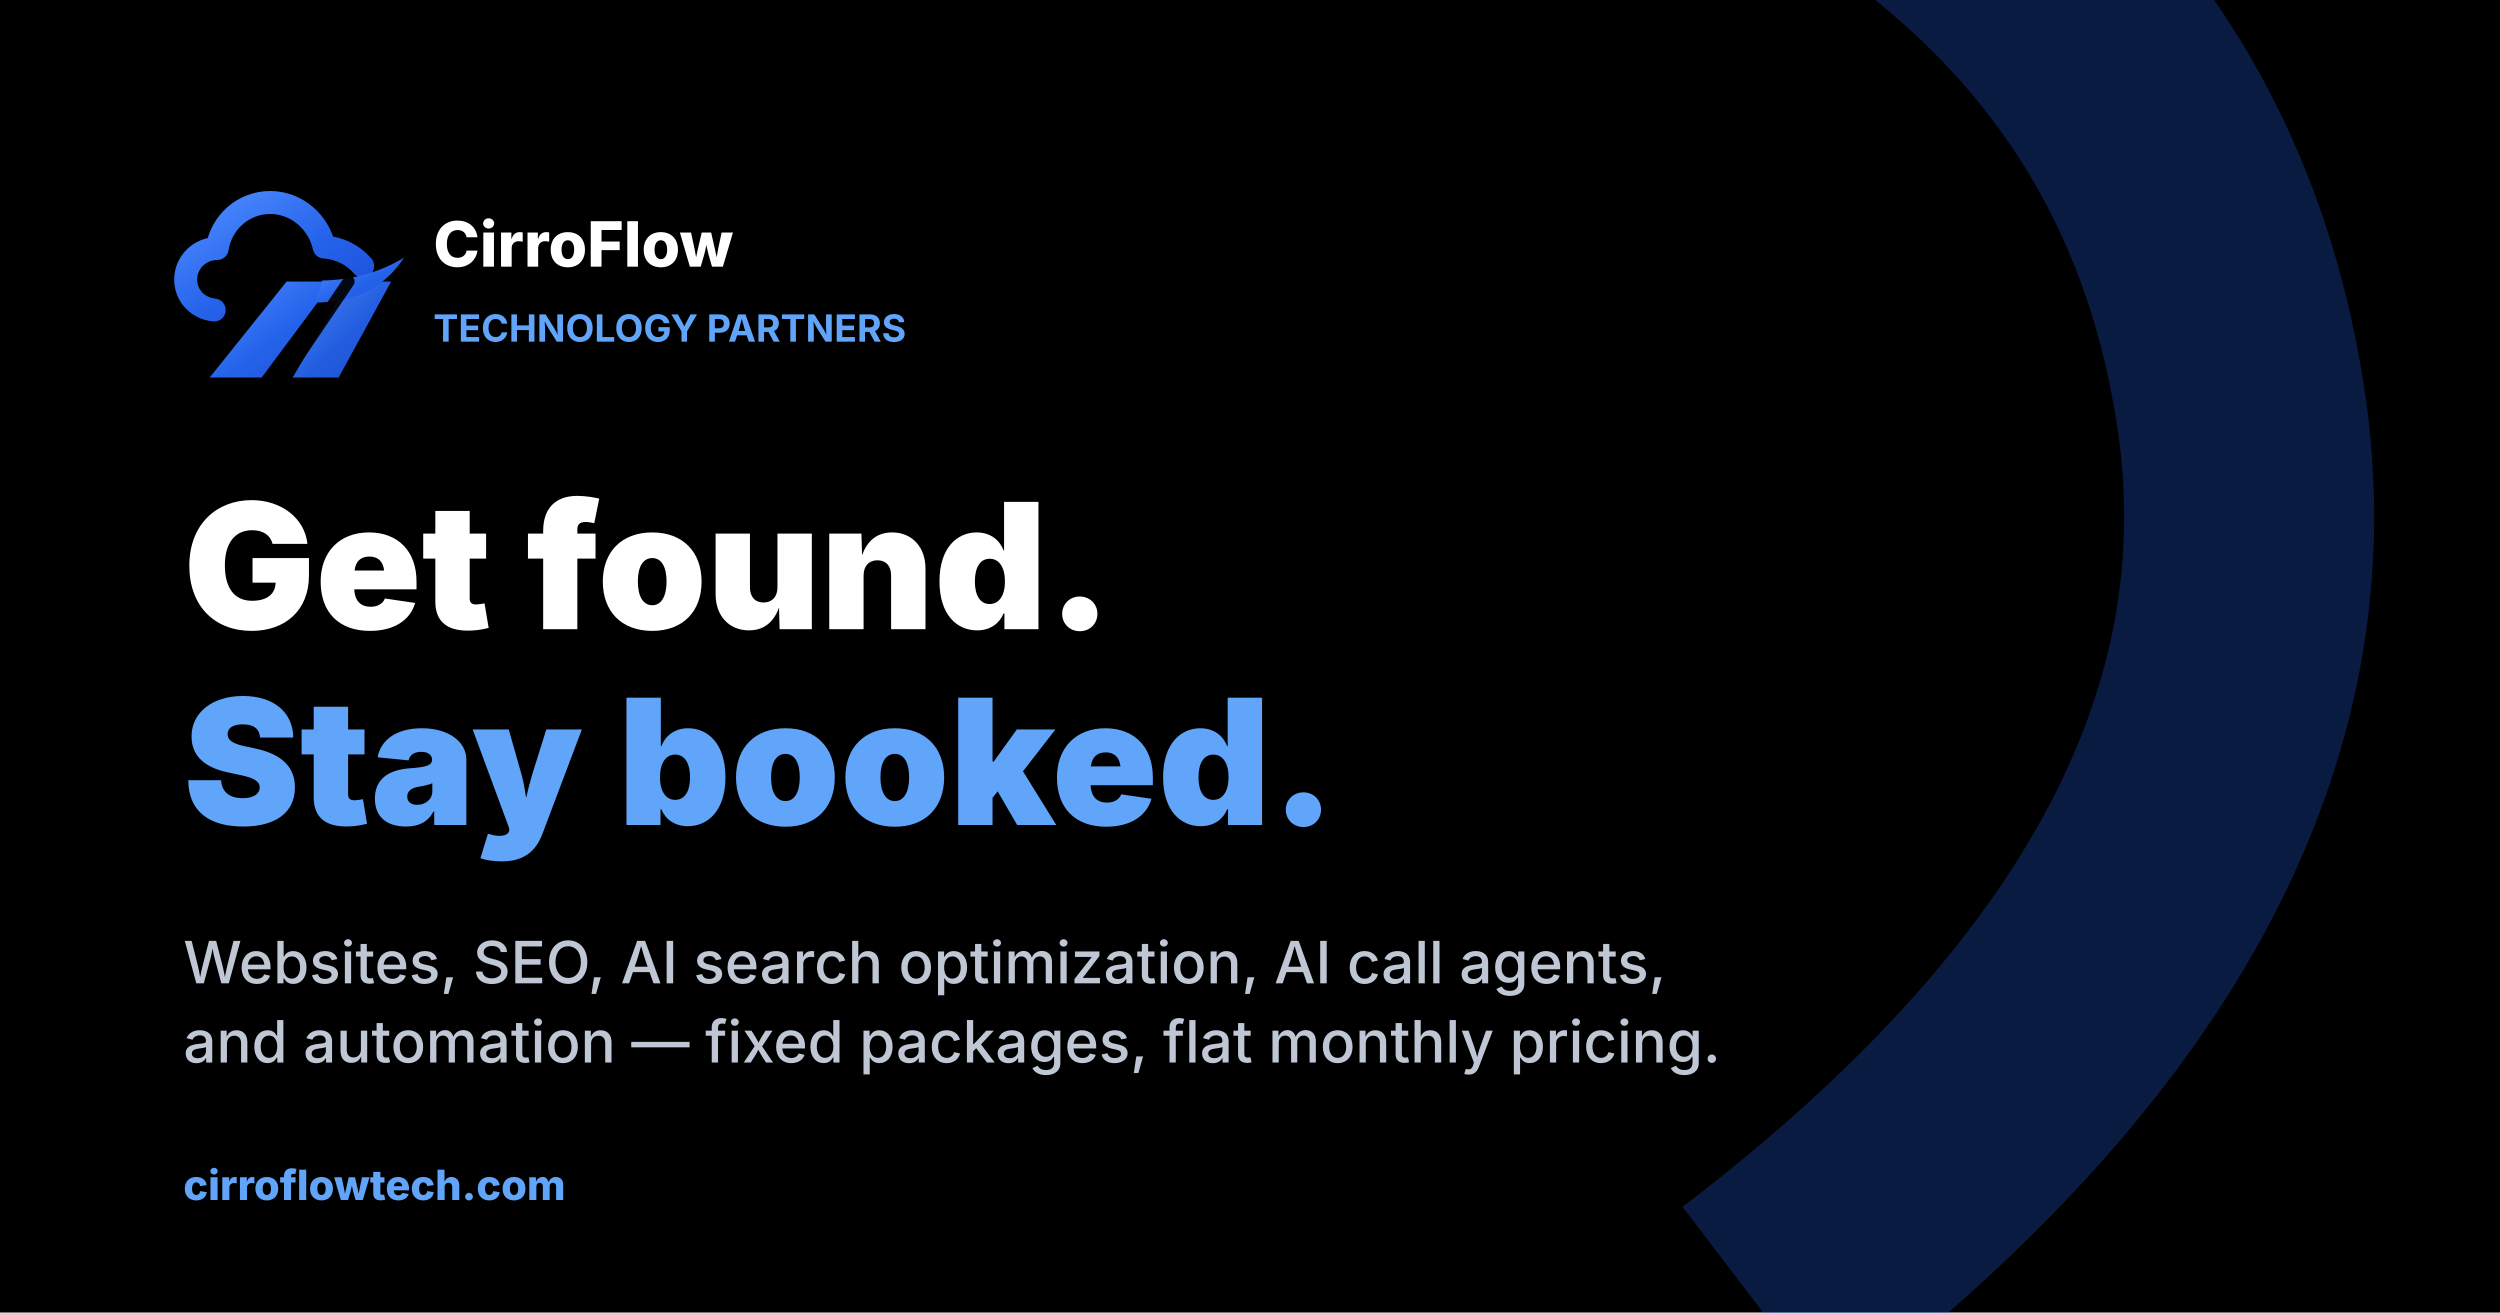
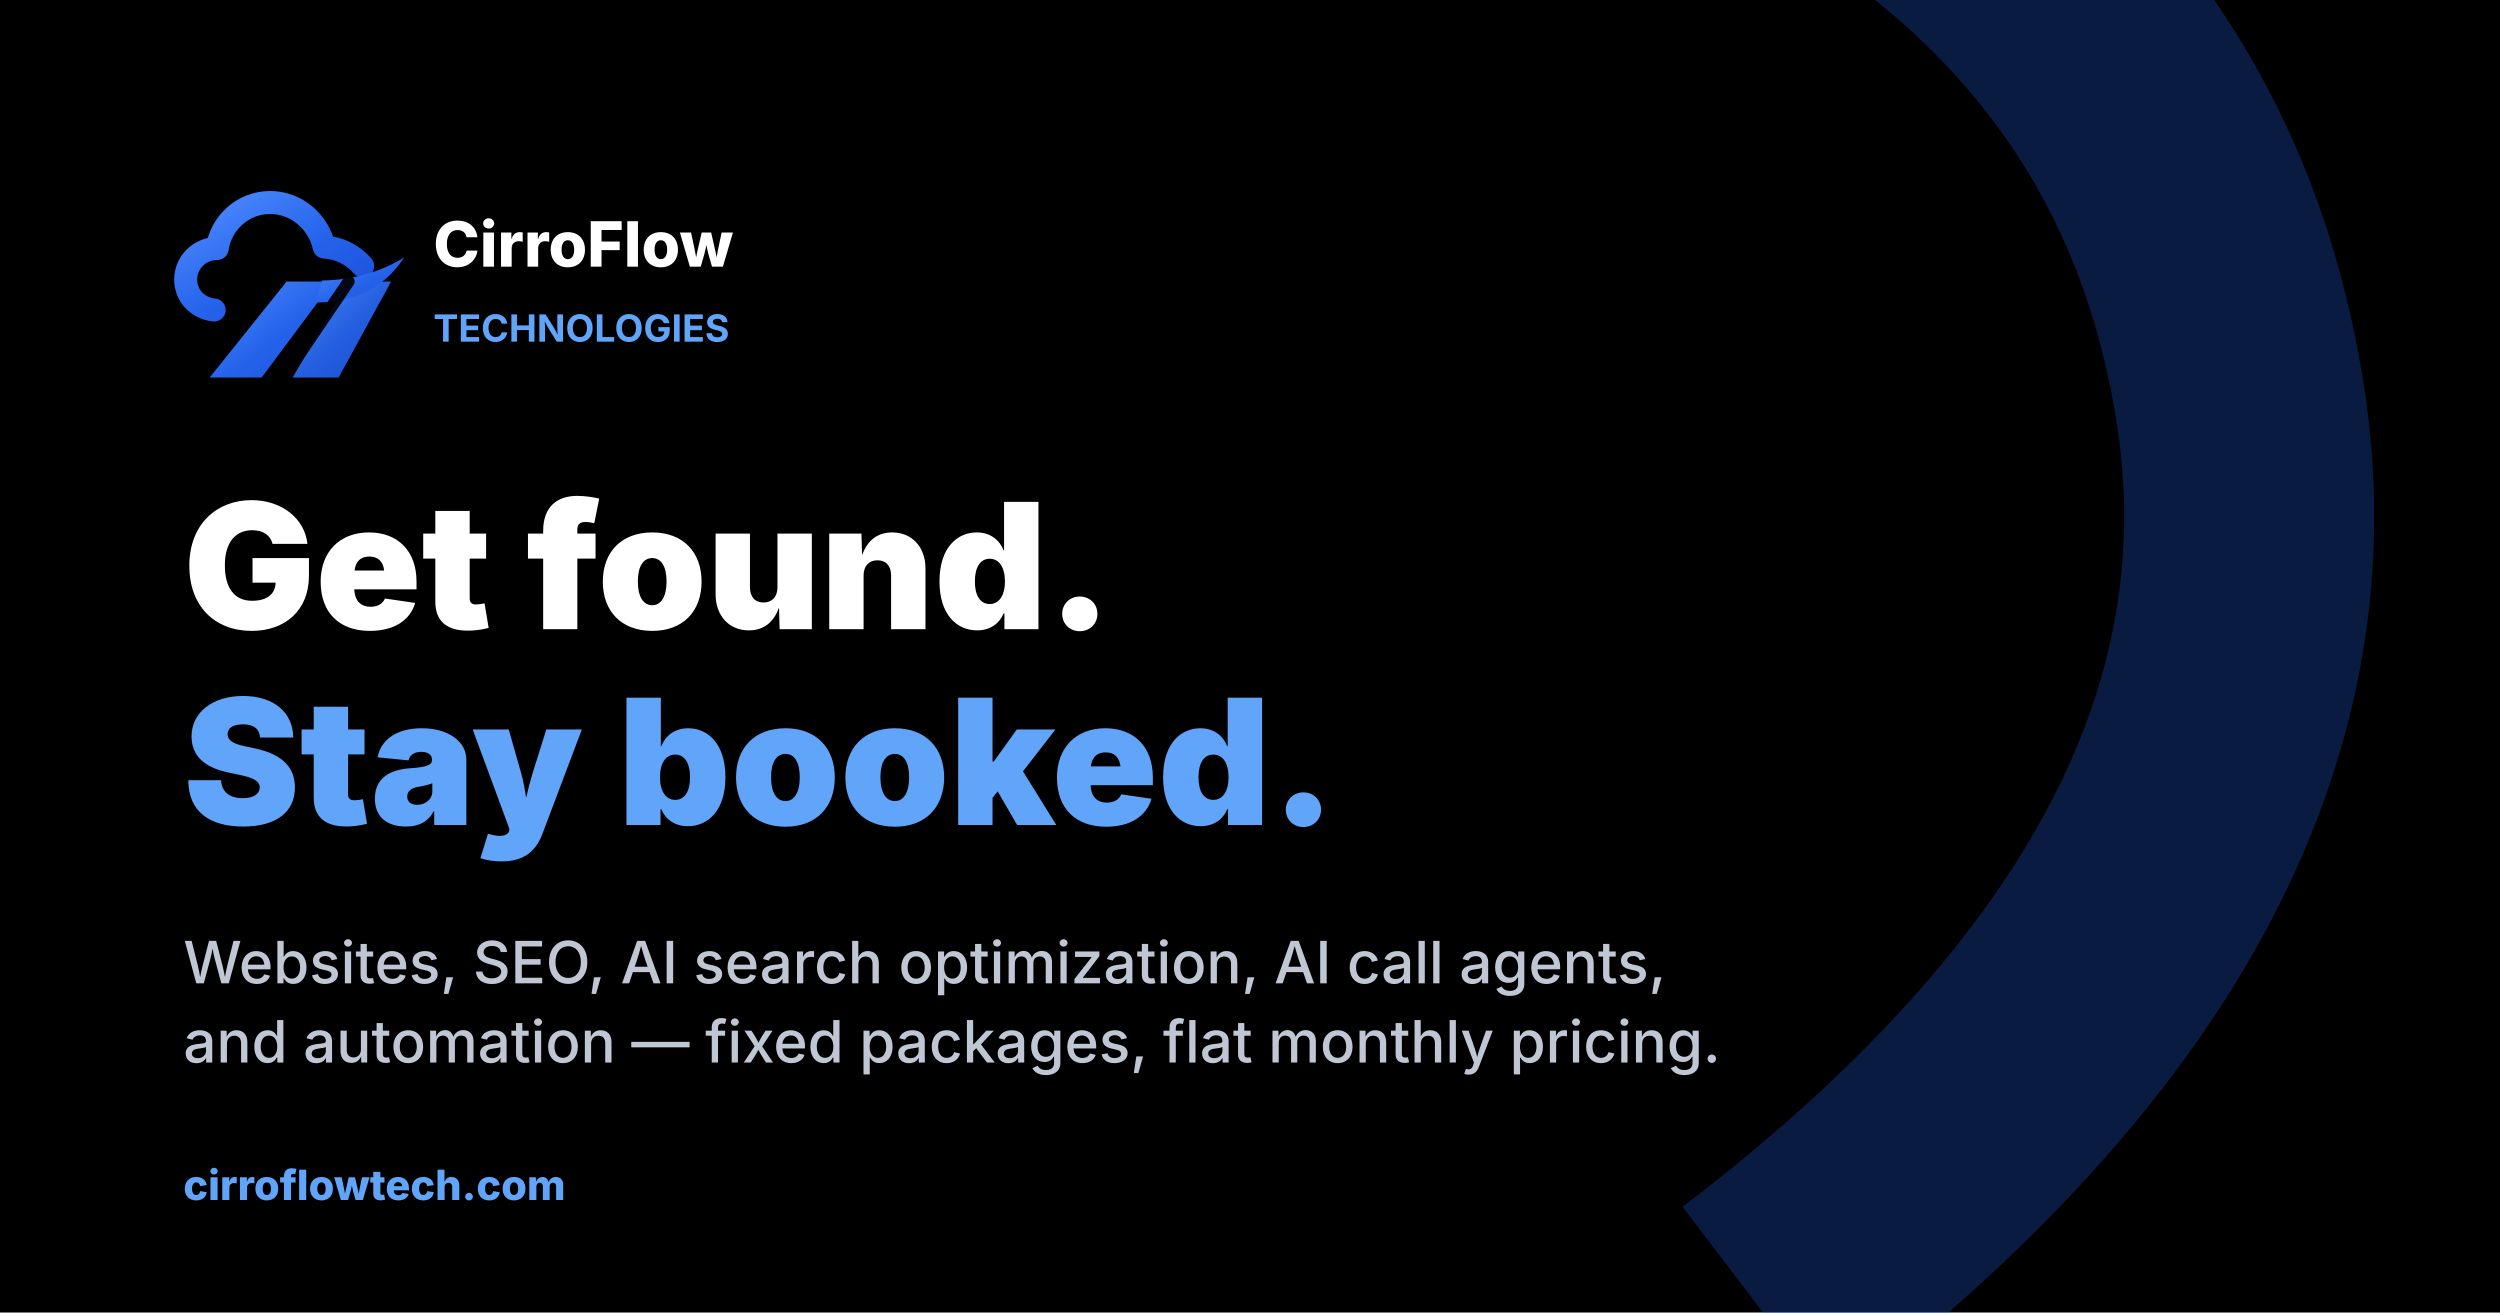
<svg xmlns="http://www.w3.org/2000/svg" width="1200" height="630" viewBox="0 0 1200 630" role="img" aria-labelledby="title desc">
  <defs>
    <linearGradient id="blue" x1="0" y1="0" x2="1" y2="1">
      <stop offset="0" stop-color="#4F8CFF" />
      <stop offset="0.55" stop-color="#2563EB" />
      <stop offset="1" stop-color="#1D4ED8" />
    </linearGradient>
  </defs>
  <rect width="1200" height="630" fill="#000" />
  <path d="M760-140c183 62 287 170 314 326 28 156-49 303-230 441" fill="none" stroke="#2563EB" stroke-width="120" stroke-opacity=".28" />
  <g transform="translate(80 78) scale(.24)">
    <path d="M95 295 C63 292 38 267 38 234 C38 200 66 172 101 172 C109 120 153 80 207 80 C260 80 304 119 315 169 C346 171 373 185 392 207" fill="none" stroke="url(#blue)" stroke-width="46" stroke-linecap="round" stroke-linejoin="round" />
    <path d="M86 430 L240 238 L333 238 L190 430 Z" fill="url(#blue)" />
    <path d="M252 430 L364 238 L449 238 L344 430 Z" fill="url(#blue)" opacity="0.95" />
    <path d="M311 236 C371 235 426 220 475 190 C454 222 427 247 389 263 C358 276 327 280 298 280 Z" fill="url(#blue)" />
    <path d="M234 430 L364 238" stroke="#000" stroke-width="24" stroke-linecap="round" opacity="0.92" />
  </g>
  <text x="208" y="128" font-family="Inter, Arial, sans-serif" font-size="30" font-weight="800" fill="#fff">CirroFlow</text>
-   <text x="208" y="164" font-family="Inter, Arial, sans-serif" font-size="18" font-weight="700" fill="#60A5FA">TECHNOLOGY PARTNERS</text>
+   <text x="208" y="164" font-family="Inter, Arial, sans-serif" font-size="18" font-weight="700" fill="#60A5FA">TECHNOLOGIES</text>
  <text x="88" y="302" font-family="Inter, Arial, sans-serif" font-size="84" font-weight="900" fill="#fff">Get found.</text>
  <text x="88" y="396" font-family="Inter, Arial, sans-serif" font-size="84" font-weight="900" fill="#60A5FA">Stay booked.</text>
  <text x="88" y="472" font-family="Inter, Arial, sans-serif" font-size="28" font-weight="500" fill="#BFC7D5">Websites, SEO, AI search optimization, AI call agents,</text>
  <text x="88" y="510" font-family="Inter, Arial, sans-serif" font-size="28" font-weight="500" fill="#BFC7D5">and automation — fixed packages, flat monthly pricing.</text>
  <text x="88" y="576" font-family="Inter, Arial, sans-serif" font-size="20" font-weight="800" fill="#60A5FA">cirroflowtech.com</text>
</svg>
